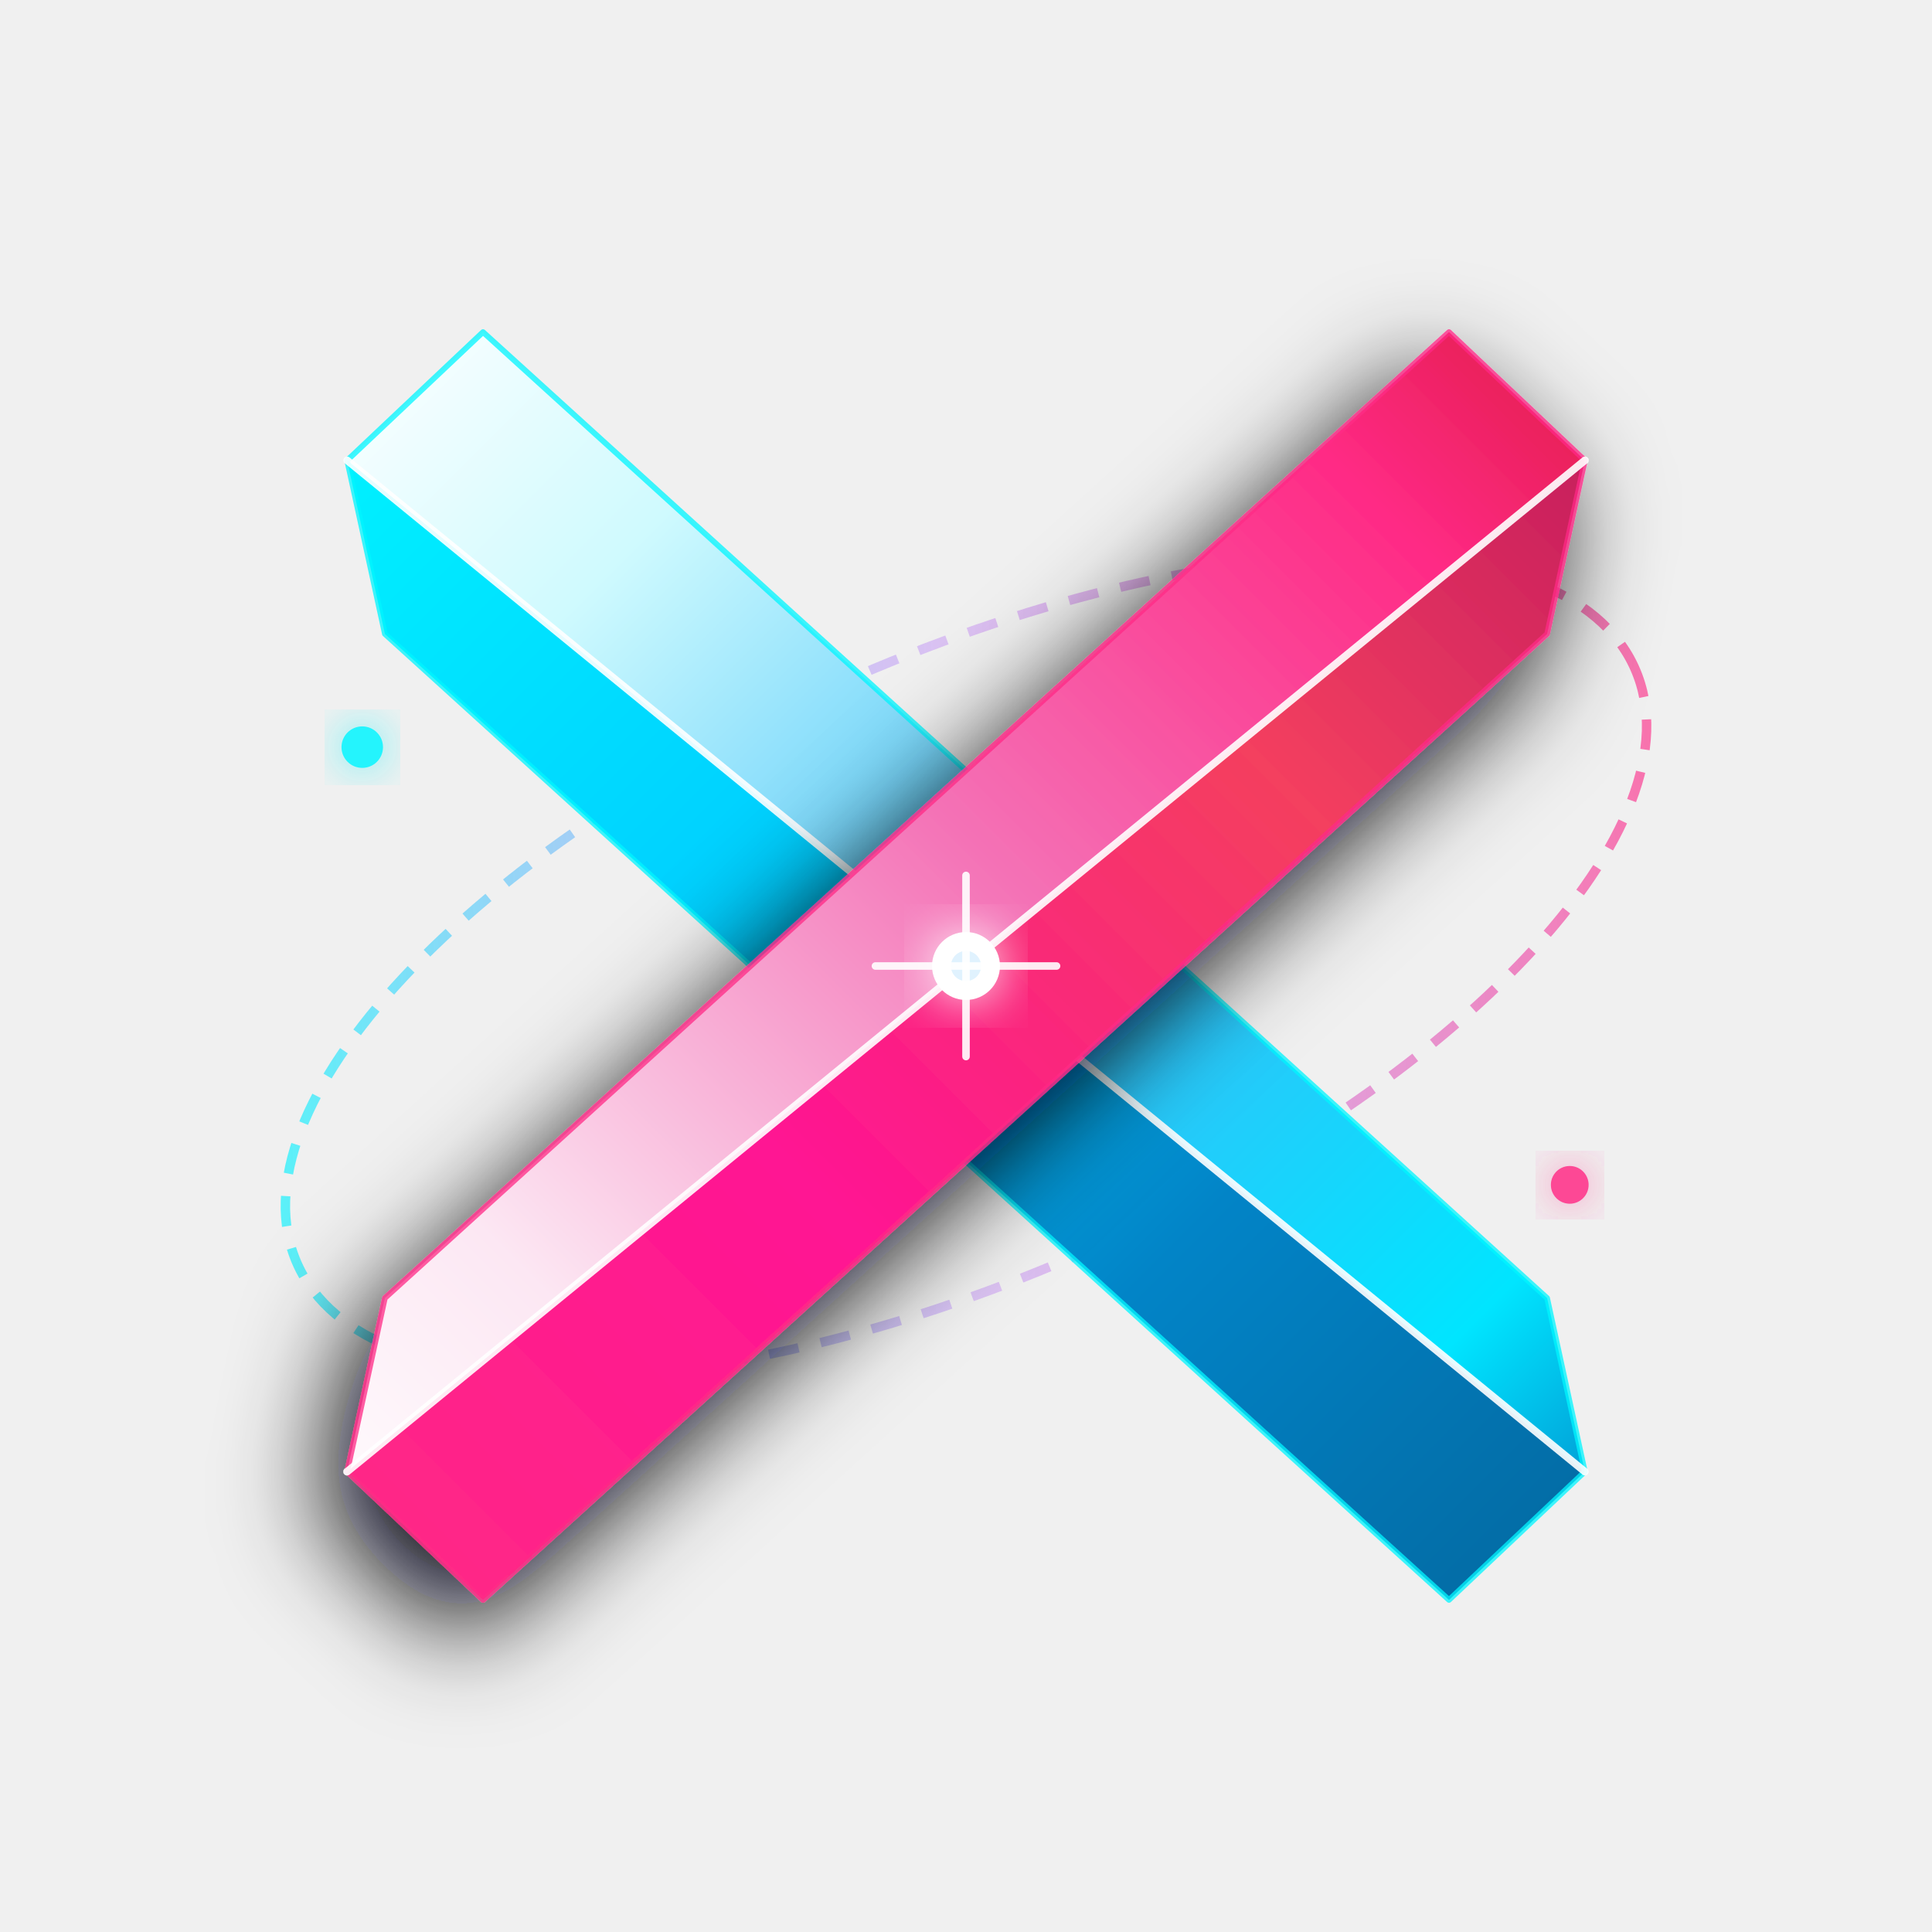
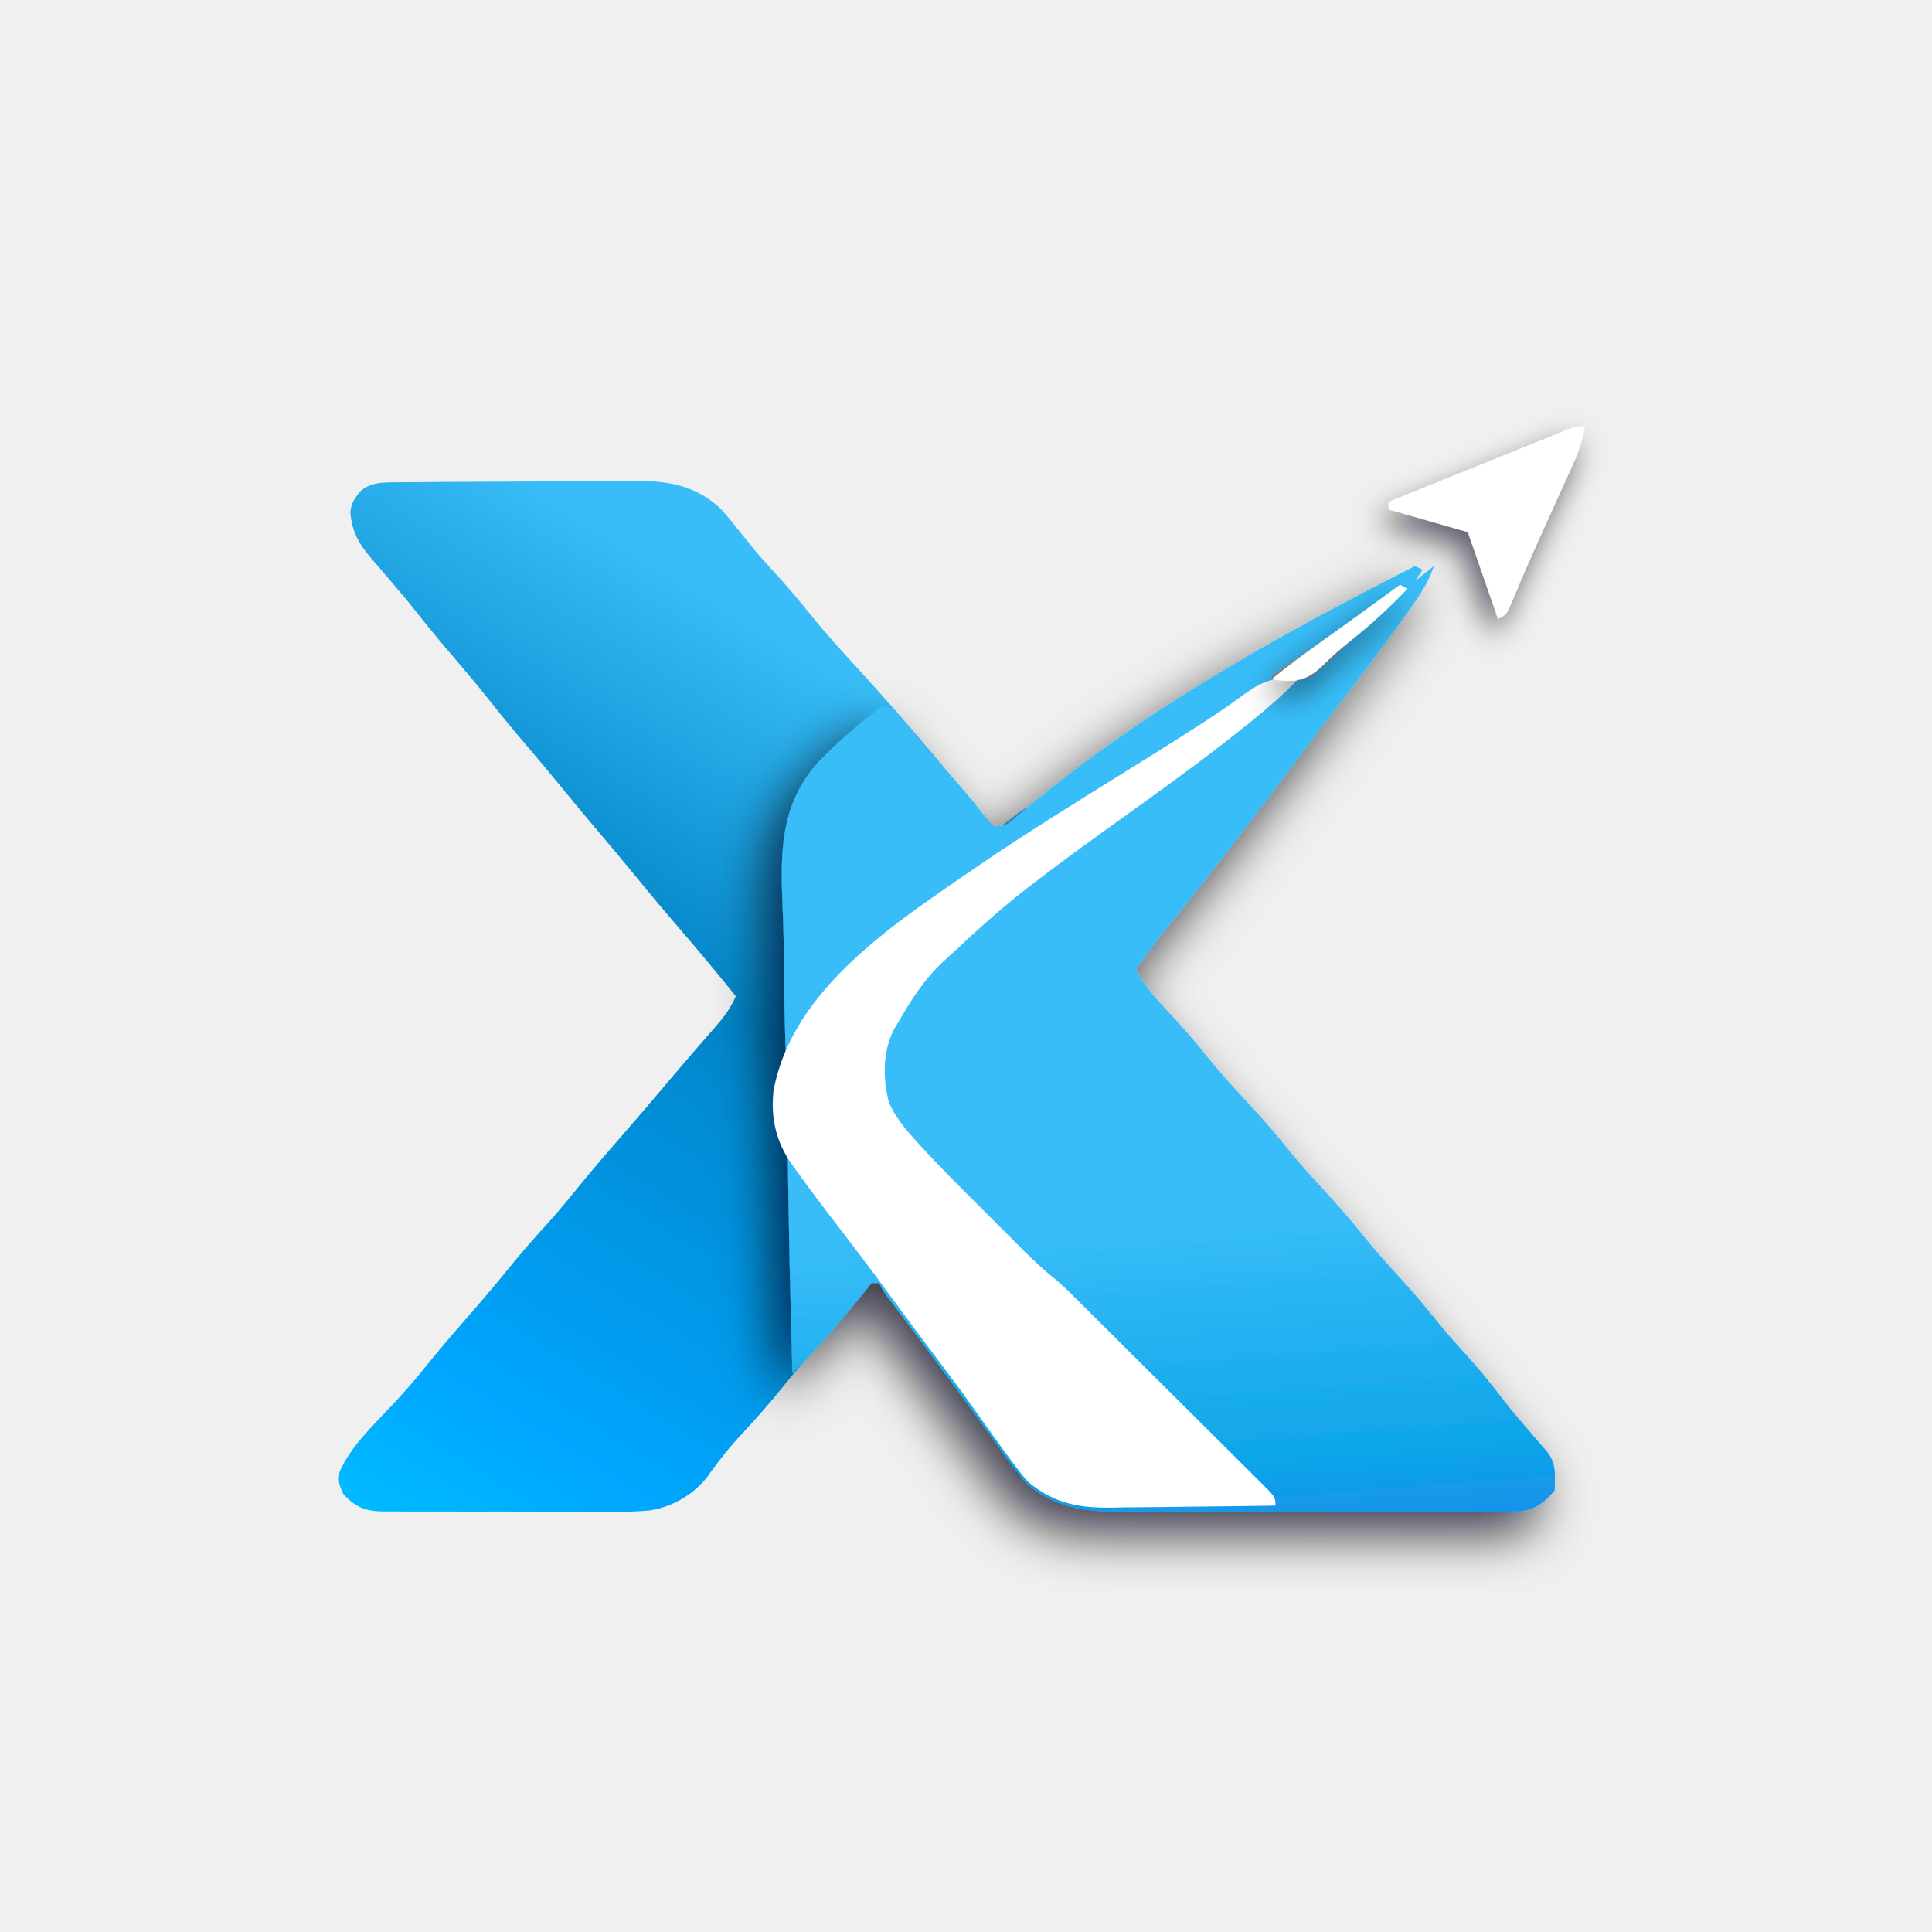
<svg xmlns="http://www.w3.org/2000/svg" viewBox="0 0 512 512" width="512" height="512" fill="none">
  <defs>
-     <linearGradient id="cyanUpper" x1="90" y1="90" x2="420" y2="420" gradientUnits="userSpaceOnUse">
+     <radialGradient id="bm_sqBg" cx="50%" cy="42%" r="65%">
+       <stop offset="0%" stop-color="#0c1638" />
+       <stop offset="50%" stop-color="#060c24" />
+       <stop offset="100%" stop-color="#02040c" />
+     </radialGradient>
+     <linearGradient id="bm_sqRim" x1="0%" y1="0%" x2="100%" y2="100%">
+       <stop offset="0%" stop-color="#00e5ff" stop-opacity="0.9" />
+       <stop offset="50%" stop-color="#6366f1" stop-opacity="0.4" />
+       <stop offset="100%" stop-color="#38bdf8" stop-opacity="0.85" />
+     </linearGradient>
+     <linearGradient id="bm_cyanArm" x1="90" y1="390" x2="250" y2="130" gradientUnits="userSpaceOnUse">
+       <stop offset="0%" stop-color="#00d2ff" />
+       <stop offset="30%" stop-color="#00a6ff" />
+       <stop offset="70%" stop-color="#0284c7" />
+       <stop offset="100%" stop-color="#38bdf8" />
+     </linearGradient>
+     <linearGradient id="bm_rightWingGrad" x1="370" y1="140" x2="390" y2="400" gradientUnits="userSpaceOnUse">
+       <stop offset="0%" stop-color="#38bdf8" />
+       <stop offset="25%" stop-color="#0ea5e9" />
+       <stop offset="50%" stop-color="#2563eb" />
+       <stop offset="75%" stop-color="#6366f1" />
+       <stop offset="100%" stop-color="#7c3aed" />
+     </linearGradient>
+     <linearGradient id="bm_whiteRoad" x1="210" y1="390" x2="370" y2="140" gradientUnits="userSpaceOnUse">
      <stop offset="0%" stop-color="#ffffff" />
-       <stop offset="20%" stop-color="#cffafe" />
-       <stop offset="55%" stop-color="#38bdf8" />
-       <stop offset="85%" stop-color="#00e5ff" />
-       <stop offset="100%" stop-color="#0284c7" />
+       <stop offset="70%" stop-color="#ffffff" />
+       <stop offset="90%" stop-color="#f0f9ff" />
+       <stop offset="100%" stop-color="#bae6fd" />
    </linearGradient>
-     <linearGradient id="cyanLower" x1="90" y1="90" x2="420" y2="420" gradientUnits="userSpaceOnUse">
-       <stop offset="0%" stop-color="#00f5ff" />
-       <stop offset="35%" stop-color="#00d2ff" />
-       <stop offset="70%" stop-color="#0284c7" />
-       <stop offset="100%" stop-color="#0369a1" />
+     <linearGradient id="bm_planeLight" x1="370" y1="160" x2="420" y2="110" gradientUnits="userSpaceOnUse">
+       <stop offset="0%" stop-color="#ffffff" />
+       <stop offset="100%" stop-color="#f8fafc" />
    </linearGradient>
-     <linearGradient id="pinkUpper" x1="90" y1="420" x2="420" y2="90" gradientUnits="userSpaceOnUse">
-       <stop offset="0%" stop-color="#ffffff" />
-       <stop offset="20%" stop-color="#fce7f3" />
-       <stop offset="55%" stop-color="#f472b6" />
-       <stop offset="85%" stop-color="#ff2a85" />
-       <stop offset="100%" stop-color="#e11d48" />
-     </linearGradient>
-     <linearGradient id="pinkLower" x1="90" y1="420" x2="420" y2="90" gradientUnits="userSpaceOnUse">
-       <stop offset="0%" stop-color="#ff2a85" />
-       <stop offset="35%" stop-color="#ff1493" />
-       <stop offset="70%" stop-color="#f43f5e" />
-       <stop offset="100%" stop-color="#be185d" />
-     </linearGradient>
-     <filter id="overpassShadow" x="-30%" y="-30%" width="160%" height="160%">
-       <feDropShadow dx="-6" dy="10" stdDeviation="14" flood-color="#010308" flood-opacity="0.95" />
+     <filter id="bm_plateShadow" x="-15%" y="-15%" width="130%" height="135%">
+       <feDropShadow dx="0" dy="16" stdDeviation="22" flood-color="#000000" flood-opacity="0.75" />
    </filter>
-     <filter id="coreGlow" x="-40%" y="-40%" width="180%" height="180%">
-       <feGaussianBlur stdDeviation="7" result="blur" />
-       <feComposite in="SourceGraphic" in2="blur" operator="over" />
+     <filter id="bm_swooshShadow" x="-25%" y="-25%" width="150%" height="150%">
+       <feDropShadow dx="-4" dy="6" stdDeviation="7" flood-color="#010308" flood-opacity="0.75" />
    </filter>
-     <linearGradient id="ringGrad" x1="80" y1="190" x2="432" y2="322" gradientUnits="userSpaceOnUse">
-       <stop offset="0%" stop-color="#00f5ff" stop-opacity="0.75" />
-       <stop offset="50%" stop-color="#a855f7" stop-opacity="0.35" />
-       <stop offset="100%" stop-color="#ff2a85" stop-opacity="0.75" />
-     </linearGradient>
+     <filter id="bm_planeGlow" x="-20%" y="-20%" width="140%" height="140%">
+       <feDropShadow dx="-2" dy="4" stdDeviation="4" flood-color="#010308" flood-opacity="0.6" />
+     </filter>
  </defs>
-   <g opacity="0.85">
-     <ellipse cx="256" cy="256" rx="194" ry="82" transform="rotate(-24 256 256)" fill="none" stroke="url(#ringGrad)" stroke-width="2.5" stroke-dasharray="8 6" />
-     <circle cx="96" cy="198" r="5.5" fill="#00f5ff" filter="url(#coreGlow)" />
-     <circle cx="416" cy="314" r="5" fill="#ff2a85" filter="url(#coreGlow)" />
-   </g>
-   <g id="cyanWing">
-     <polygon points="92,122 128,88 410,344 420,390 256,256" fill="url(#cyanUpper)" />
-     <polygon points="92,122 256,256 420,390 384,424 102,168" fill="url(#cyanLower)" />
-     <polygon points="92,122 128,88 410,344 420,390 384,424 102,168" fill="none" stroke="#00f5ff" stroke-width="1.5" stroke-opacity="0.75" stroke-linejoin="round" />
-     <line x1="92" y1="122" x2="420" y2="390" stroke="#ffffff" stroke-width="2" stroke-opacity="0.9" stroke-linecap="round" />
-   </g>
-   <g id="pinkWing" filter="url(#overpassShadow)">
-     <polygon points="92,390 102,344 384,88 420,122 256,256" fill="url(#pinkUpper)" />
-     <polygon points="92,390 256,256 420,122 410,168 128,424" fill="url(#pinkLower)" />
-     <polygon points="92,390 102,344 384,88 420,122 410,168 128,424" fill="none" stroke="#ff2a85" stroke-width="1.5" stroke-opacity="0.75" stroke-linejoin="round" />
-     <line x1="92" y1="390" x2="420" y2="122" stroke="#ffffff" stroke-width="2" stroke-opacity="0.9" stroke-linecap="round" />
-   </g>
-   <g id="nexus">
-     <circle cx="256" cy="256" r="9" fill="#ffffff" filter="url(#coreGlow)" />
-     <circle cx="256" cy="256" r="4" fill="#e0f2fe" />
-     <line x1="232" y1="256" x2="280" y2="256" stroke="#ffffff" stroke-width="2" stroke-linecap="round" opacity="0.9" />
-     <line x1="256" y1="232" x2="256" y2="280" stroke="#ffffff" stroke-width="2" stroke-linecap="round" opacity="0.9" />
+   <g id="vectorGlyph">
+     <g id="bm_leftArm">
+       <path d="M0 0 C0.65 -0.01 1.31 -0.02 1.98 -0.03 C2.34 -0.03 2.34 -0.03 4.14 -0.04 C4.9 -0.05 5.65 -0.06 6.43 -0.06 C8.93 -0.09 11.43 -0.11 13.93 -0.12 C14.79 -0.12 15.64 -0.13 16.53 -0.14 C21.06 -0.16 25.6 -0.18 30.14 -0.2 C33.88 -0.21 37.62 -0.24 41.37 -0.28 C45.89 -0.33 50.42 -0.35 54.95 -0.36 C56.67 -0.37 58.39 -0.38 60.11 -0.41 C70.56 -0.54 79.37 -0.65 87.52 6.81 C89.05 8.42 90.41 10.08 91.77 11.84 C92.79 13.09 93.81 14.34 94.82 15.59 C95.07 15.9 95.07 15.9 96.3 17.44 C98.25 19.82 100.31 22.08 102.39 24.34 C105.43 27.67 108.32 31.09 111.14 34.59 C115.42 39.9 119.98 44.92 124.59 49.93 C137.08 63.59 148.88 77.93 160.71 92.15 C160.98 91.94 160.98 91.94 162.35 90.88 C162.71 90.6 162.71 90.6 164.52 89.22 C165.23 88.67 165.94 88.13 166.66 87.56 C168.71 86.15 168.71 86.15 171.71 85.15 C171.71 144.88 171.71 204.61 171.71 266.15 C167.21 263.9 167.21 263.9 165.4 261.35 C165.2 261.06 165.2 261.06 164.16 259.61 C163.72 258.99 163.28 258.36 162.83 257.72 C161.86 256.35 160.88 254.99 159.9 253.62 C159.64 253.26 159.64 253.26 158.33 251.42 C155.52 247.49 152.64 243.61 149.77 239.72 C149.19 238.92 148.6 238.13 148 237.31 C143.49 231.19 138.94 225.11 134.35 219.05 C133.88 218.44 133.42 217.82 132.94 217.18 C132.53 216.64 132.12 216.1 131.7 215.55 C130.71 214.15 130.71 214.15 129.71 212.15 C129.05 212.15 128.39 212.15 127.71 212.15 C127.17 212.82 126.64 213.49 126.09 214.17 C122.09 219.13 118.03 223.98 113.71 228.65 C110.41 232.23 107.25 235.87 104.21 239.65 C100.77 243.93 97.18 248.01 93.44 252.02 C91.32 254.31 89.31 256.62 87.43 259.11 C87.24 259.36 87.24 259.36 86.29 260.59 C85.6 261.5 84.93 262.43 84.28 263.36 C80.56 268.25 74.89 271.51 68.84 272.44 C63.52 272.91 58.18 272.83 52.84 272.78 C51.12 272.78 49.4 272.79 47.68 272.79 C44.08 272.79 40.49 272.78 36.9 272.75 C32.3 272.72 27.71 272.72 23.11 272.74 C19.56 272.75 16.01 272.74 12.46 272.73 C10.77 272.72 9.07 272.72 7.38 272.73 C5.01 272.74 2.64 272.71 0.28 272.69 C-0.07 272.69 -0.07 272.69 -1.83 272.71 C-6.64 272.61 -8.9 271.61 -12.29 268.15 C-13.45 265.55 -13.76 264.82 -13.29 262.15 C-10.32 255.53 -4.8 250.3 0.11 245.09 C3.26 241.75 6.28 238.36 9.14 234.78 C12.73 230.31 16.44 225.97 20.21 221.65 C24.03 217.27 27.81 212.87 31.46 208.34 C34.63 204.41 37.94 200.64 41.34 196.91 C43.98 194.01 46.49 191.02 48.96 187.97 C53.11 182.82 57.43 177.83 61.77 172.84 C65.75 168.27 69.69 163.66 73.59 159.02 C76.04 156.12 78.5 153.23 80.99 150.37 C81.54 149.74 82.08 149.11 82.65 148.46 C83.7 147.24 84.76 146.03 85.82 144.82 C88.21 142.07 90.3 139.57 91.71 136.15 C86.8 130.08 81.81 124.07 76.71 118.15 C72.76 113.58 68.88 108.96 65.07 104.27 C62.16 100.69 59.19 97.17 56.21 93.65 C52.46 89.25 48.77 84.81 45.12 80.32 C42.18 76.7 39.17 73.14 36.14 69.59 C32.61 65.44 29.15 61.24 25.77 56.96 C22.99 53.46 20.1 50.06 17.21 46.65 C13.71 42.55 10.25 38.43 6.92 34.18 C4.8 31.48 2.6 28.86 0.36 26.26 C0.06 25.91 0.06 25.91 -1.43 24.15 C-2.6 22.77 -3.79 21.4 -4.99 20.04 C-8.31 16.09 -9.98 13.09 -10.46 7.91 C-10.22 5.39 -9.17 3.91 -7.5 2.06 C-5.19 0.32 -2.84 0.03 0 0 Z " fill="url(#bm_cyanArm)" transform="translate(103.2926,127.8461)" />
+     </g>
+     <g id="bm_rightArm" filter="url(#bm_swooshShadow)">
+       <path d="M0 0 C0.33 0.16 0.33 0.16 2 1 C1.34 1.99 0.68 2.98 0 4 C0.82 3.34 0.82 3.34 5 0 C3.41 4.74 0.78 8.46 -2.12 12.5 C-2.64 13.23 -3.16 13.96 -3.7 14.71 C-9.72 23.11 -16.01 31.29 -22.3 39.48 C-24.79 42.72 -27.25 45.98 -29.69 49.25 C-41.39 64.91 -53.28 80.47 -65.56 95.69 C-68.52 99.36 -71.32 103.12 -74 107 C-71.76 111.09 -69.08 114.26 -65.88 117.62 C-62.29 121.46 -58.83 125.33 -55.56 129.44 C-52.21 133.63 -48.67 137.58 -45 141.5 C-40.94 145.84 -37.07 150.26 -33.36 154.91 C-30.54 158.4 -27.56 161.71 -24.5 165 C-20.61 169.18 -16.92 173.47 -13.34 177.93 C-10.68 181.23 -7.88 184.38 -5 187.5 C-1.28 191.53 2.24 195.67 5.67 199.94 C8.22 203.1 10.88 206.13 13.62 209.12 C16.96 212.78 20.04 216.55 23.03 220.49 C26 224.33 29.19 227.98 32.36 231.66 C32.81 232.19 33.27 232.73 33.74 233.28 C34.15 233.75 34.56 234.23 34.99 234.72 C37.58 237.99 37.07 241.05 37 245 C34.57 247.88 32.3 249.75 28.54 250.47 C25.47 250.64 22.43 250.67 19.35 250.63 C18.18 250.64 17 250.64 15.82 250.65 C12.63 250.67 9.44 250.66 6.25 250.64 C2.91 250.62 -0.44 250.63 -3.79 250.64 C-9.41 250.64 -15.03 250.62 -20.66 250.6 C-27.14 250.56 -33.62 250.56 -40.1 250.58 C-46.36 250.6 -52.61 250.59 -58.87 250.57 C-61.52 250.57 -64.17 250.57 -66.82 250.58 C-69.95 250.58 -73.09 250.57 -76.22 250.54 C-77.36 250.54 -78.5 250.54 -79.65 250.54 C-88.33 250.59 -96.18 249.06 -102.9 243.15 C-105.17 240.77 -107.05 238.12 -108.94 235.44 C-109.91 234.09 -110.87 232.74 -111.84 231.4 C-112.35 230.69 -112.86 229.97 -113.39 229.24 C-116.21 225.32 -119.07 221.44 -121.94 217.56 C-122.52 216.77 -123.11 215.98 -123.71 215.16 C-128.22 209.04 -132.77 202.96 -137.36 196.9 C-137.82 196.28 -138.29 195.66 -138.77 195.03 C-139.18 194.49 -139.59 193.95 -140.01 193.39 C-141 192 -141 192 -142 190 C-142.66 190 -143.32 190 -144 190 C-144.53 190.67 -145.07 191.33 -145.62 192.02 C-151.75 199.63 -158.08 207.08 -165 214 C-165.56 194.47 -165.99 174.94 -166.24 155.4 C-166.37 146.32 -166.53 137.25 -166.81 128.18 C-167.05 120.26 -167.21 112.34 -167.26 104.42 C-167.29 100.23 -167.36 96.06 -167.54 91.87 C-168.16 76.61 -168.69 63.51 -157.9 51.69 C-152.68 46.31 -146.98 41.51 -141 37 C-137.54 37.92 -136.05 40.14 -133.94 42.88 C-130.72 46.93 -127.4 50.83 -123.88 54.62 C-119.63 59.22 -115.74 63.98 -112 69 C-108.64 69 -108.3 68.72 -105.88 66.65 C-105.26 66.13 -104.65 65.62 -104.02 65.09 C-103.68 64.81 -103.68 64.81 -102 63.38 C-70.8 37.5 -36.01 18.32 0 0 Z M-4 5 C-4.35 5.27 -4.71 5.53 -5.08 5.8 C-15.85 13.83 -26.87 21.47 -38 29 C-38 29.33 -38 29.66 -38 30 C-34.15 30.46 -30.55 30.83 -27.04 28.96 C-25.15 27.46 -23.42 25.87 -21.69 24.19 C-21.05 23.61 -20.42 23.02 -19.77 22.42 C-18.47 21.22 -17.18 20.01 -15.9 18.8 C-14.07 17.07 -12.23 15.37 -10.37 13.69 C-7.56 11.14 -4.77 8.58 -2 6 C-2.66 5.67 -3.32 5.34 -4 5 Z " fill="url(#bm_rightWingGrad)" transform="translate(375,150)" />
+     </g>
+     <g id="bm_roadway">
+       <path d="M0 0 C-3.82 3.96 -7.85 7.48 -12.12 10.94 C-12.82 11.5 -13.51 12.06 -14.23 12.64 C-26.36 22.38 -39.08 31.35 -51.7 40.45 C-57.86 44.89 -63.98 49.38 -70 54 C-70.42 54.32 -70.84 54.64 -71.28 54.98 C-78.08 60.21 -84.43 65.88 -90.68 71.77 C-91.8 72.81 -92.93 73.84 -94.07 74.87 C-99.11 79.58 -102.58 85.06 -106 91 C-106.36 91.61 -106.73 92.21 -107.11 92.84 C-110.1 98.6 -110.06 106.02 -108.41 112.2 C-106.69 116.1 -104.07 119.22 -101.23 122.35 C-101.03 122.56 -101.03 122.56 -100.06 123.64 C-94.78 129.41 -89.23 134.92 -83.69 140.44 C-81.8 142.32 -79.92 144.21 -78.04 146.1 C-76.83 147.31 -75.61 148.52 -74.39 149.74 C-74.12 150.02 -74.12 150.02 -72.72 151.42 C-69.79 154.33 -66.81 157.07 -63.58 159.64 C-61.26 161.64 -59.15 163.83 -57 166 C-56.16 166.84 -55.31 167.68 -54.46 168.52 C-54.03 168.96 -53.59 169.39 -53.14 169.84 C-52.68 170.29 -52.22 170.75 -51.75 171.22 C-46.71 176.23 -41.67 181.24 -36.64 186.26 C-33.6 189.28 -30.56 192.31 -27.51 195.33 C-24.56 198.27 -21.61 201.2 -18.67 204.14 C-17.54 205.26 -16.42 206.38 -15.29 207.5 C-13.72 209.05 -12.16 210.61 -10.6 212.17 C-10.13 212.63 -9.66 213.09 -9.18 213.57 C-6 216.77 -6 216.77 -6 219 C-12.87 219.12 -19.74 219.21 -26.6 219.26 C-29.79 219.29 -32.98 219.32 -36.17 219.38 C-39.26 219.43 -42.35 219.46 -45.43 219.47 C-46.6 219.48 -47.77 219.5 -48.94 219.53 C-57.61 219.72 -64.66 218.56 -71.51 212.71 C-72.63 211.56 -73.56 210.37 -74.5 209.06 C-74.86 208.59 -75.22 208.12 -75.59 207.64 C-76.75 206.11 -77.88 204.56 -79 203 C-79.39 202.47 -79.77 201.93 -80.17 201.38 C-82.25 198.51 -84.3 195.62 -86.35 192.72 C-89.08 188.86 -91.9 185.08 -94.75 181.31 C-99.19 175.43 -103.58 169.51 -107.94 163.56 C-112.49 157.36 -117.11 151.22 -121.81 145.12 C-125.68 140.09 -129.51 135.05 -133.19 129.88 C-133.37 129.63 -133.37 129.63 -134.29 128.37 C-138.38 122.51 -139.8 116.08 -139 109 C-133.91 81.65 -106.14 64.24 -85.03 49.64 C-72.56 41.11 -59.7 33.17 -46.88 25.18 C-44.77 23.87 -42.67 22.56 -40.56 21.25 C-40.05 20.93 -39.53 20.6 -38.99 20.27 C-33.31 16.72 -27.63 13.17 -22.06 9.44 C-21.61 9.13 -21.15 8.83 -20.69 8.52 C-18.61 7.13 -16.57 5.69 -14.57 4.19 C-9.5 0.5 -6.25 -0.74 0 0 Z " fill="url(#bm_whiteRoad)" transform="translate(344,180)" />
+     </g>
+     <g id="bm_airplane" filter="url(#bm_planeGlow)">
+       <path d="M0 0 C-0.65 4.12 -1.97 7.52 -3.7 11.27 C-3.96 11.86 -4.23 12.46 -4.51 13.07 C-5.38 14.99 -6.25 16.9 -7.12 18.81 C-8.31 21.43 -9.5 24.04 -10.68 26.66 C-10.97 27.3 -11.26 27.94 -11.56 28.6 C-14.13 34.26 -16.61 39.95 -18.99 45.69 C-20.78 49.89 -20.78 49.89 -23 51 C-25.64 43.41 -28.28 35.82 -31 28 C-37.93 26.02 -44.86 24.04 -52 22 C-52 21.34 -52 20.68 -52 20 C-51.42 19.76 -50.83 19.53 -50.23 19.29 C-44.73 17.06 -39.22 14.84 -33.72 12.62 C-30.89 11.48 -28.06 10.33 -25.23 9.19 C-22.5 8.09 -19.77 6.99 -17.04 5.89 C-16 5.47 -14.96 5.04 -13.92 4.62 C-12.46 4.04 -11 3.45 -9.54 2.86 C-8.71 2.52 -7.88 2.19 -7.02 1.84 C-2.59 0 -2.59 0 0 0 Z " fill="url(#bm_planeLight)" transform="translate(420,113)" />
+       <path d="M0 0 C0.66 0.33 1.32 0.66 2 1 C-2.7 5.95 -7.58 10.45 -12.93 14.69 C-15.1 16.42 -17.2 18.15 -19.16 20.12 C-22.73 23.65 -24.85 25.42 -30 25.44 C-31.34 25.33 -32.67 25.19 -34 25 C-29.6 21.39 -25 18.07 -20.38 14.75 C-18.77 13.6 -17.17 12.44 -15.56 11.29 C-14.79 10.73 -14.01 10.17 -13.21 9.59 C-10.26 7.46 -7.31 5.33 -4.38 3.19 C-3.92 2.86 -3.47 2.53 -3 2.18 C-2 1.46 -1 0.73 0 0 Z " fill="url(#bm_planeLight)" transform="translate(371,155)" />
+     </g>
  </g>
</svg>
